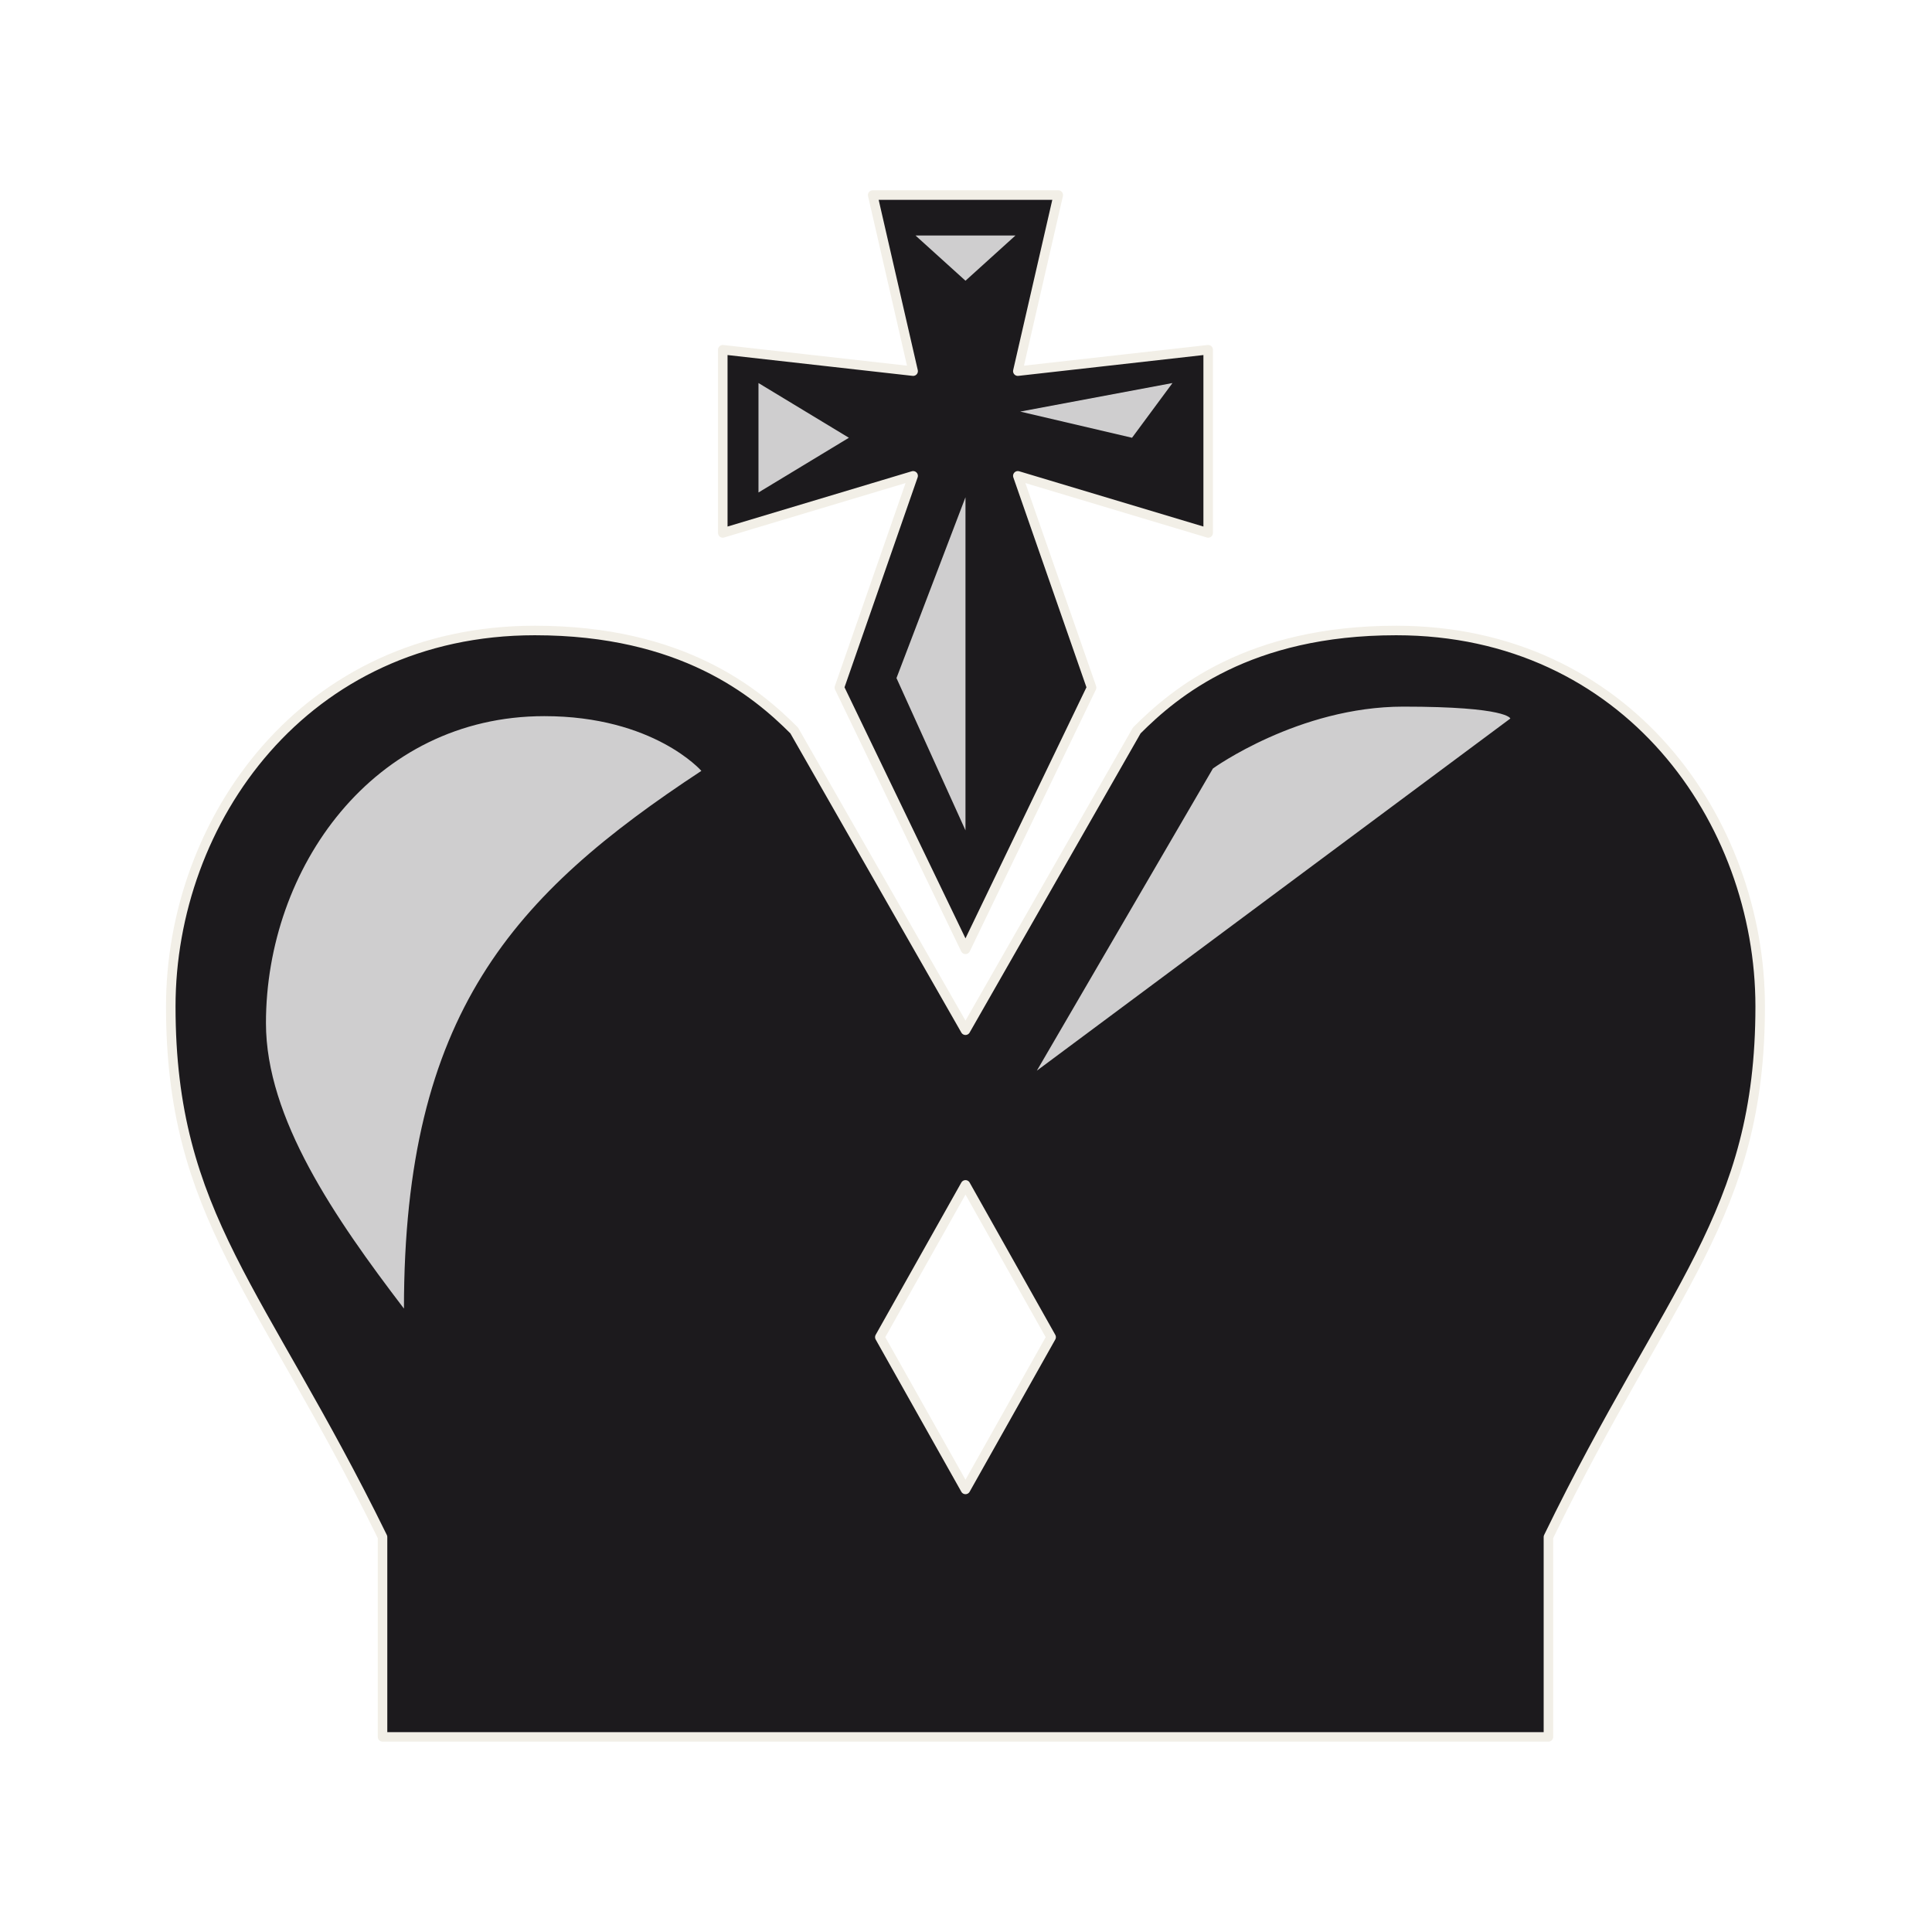
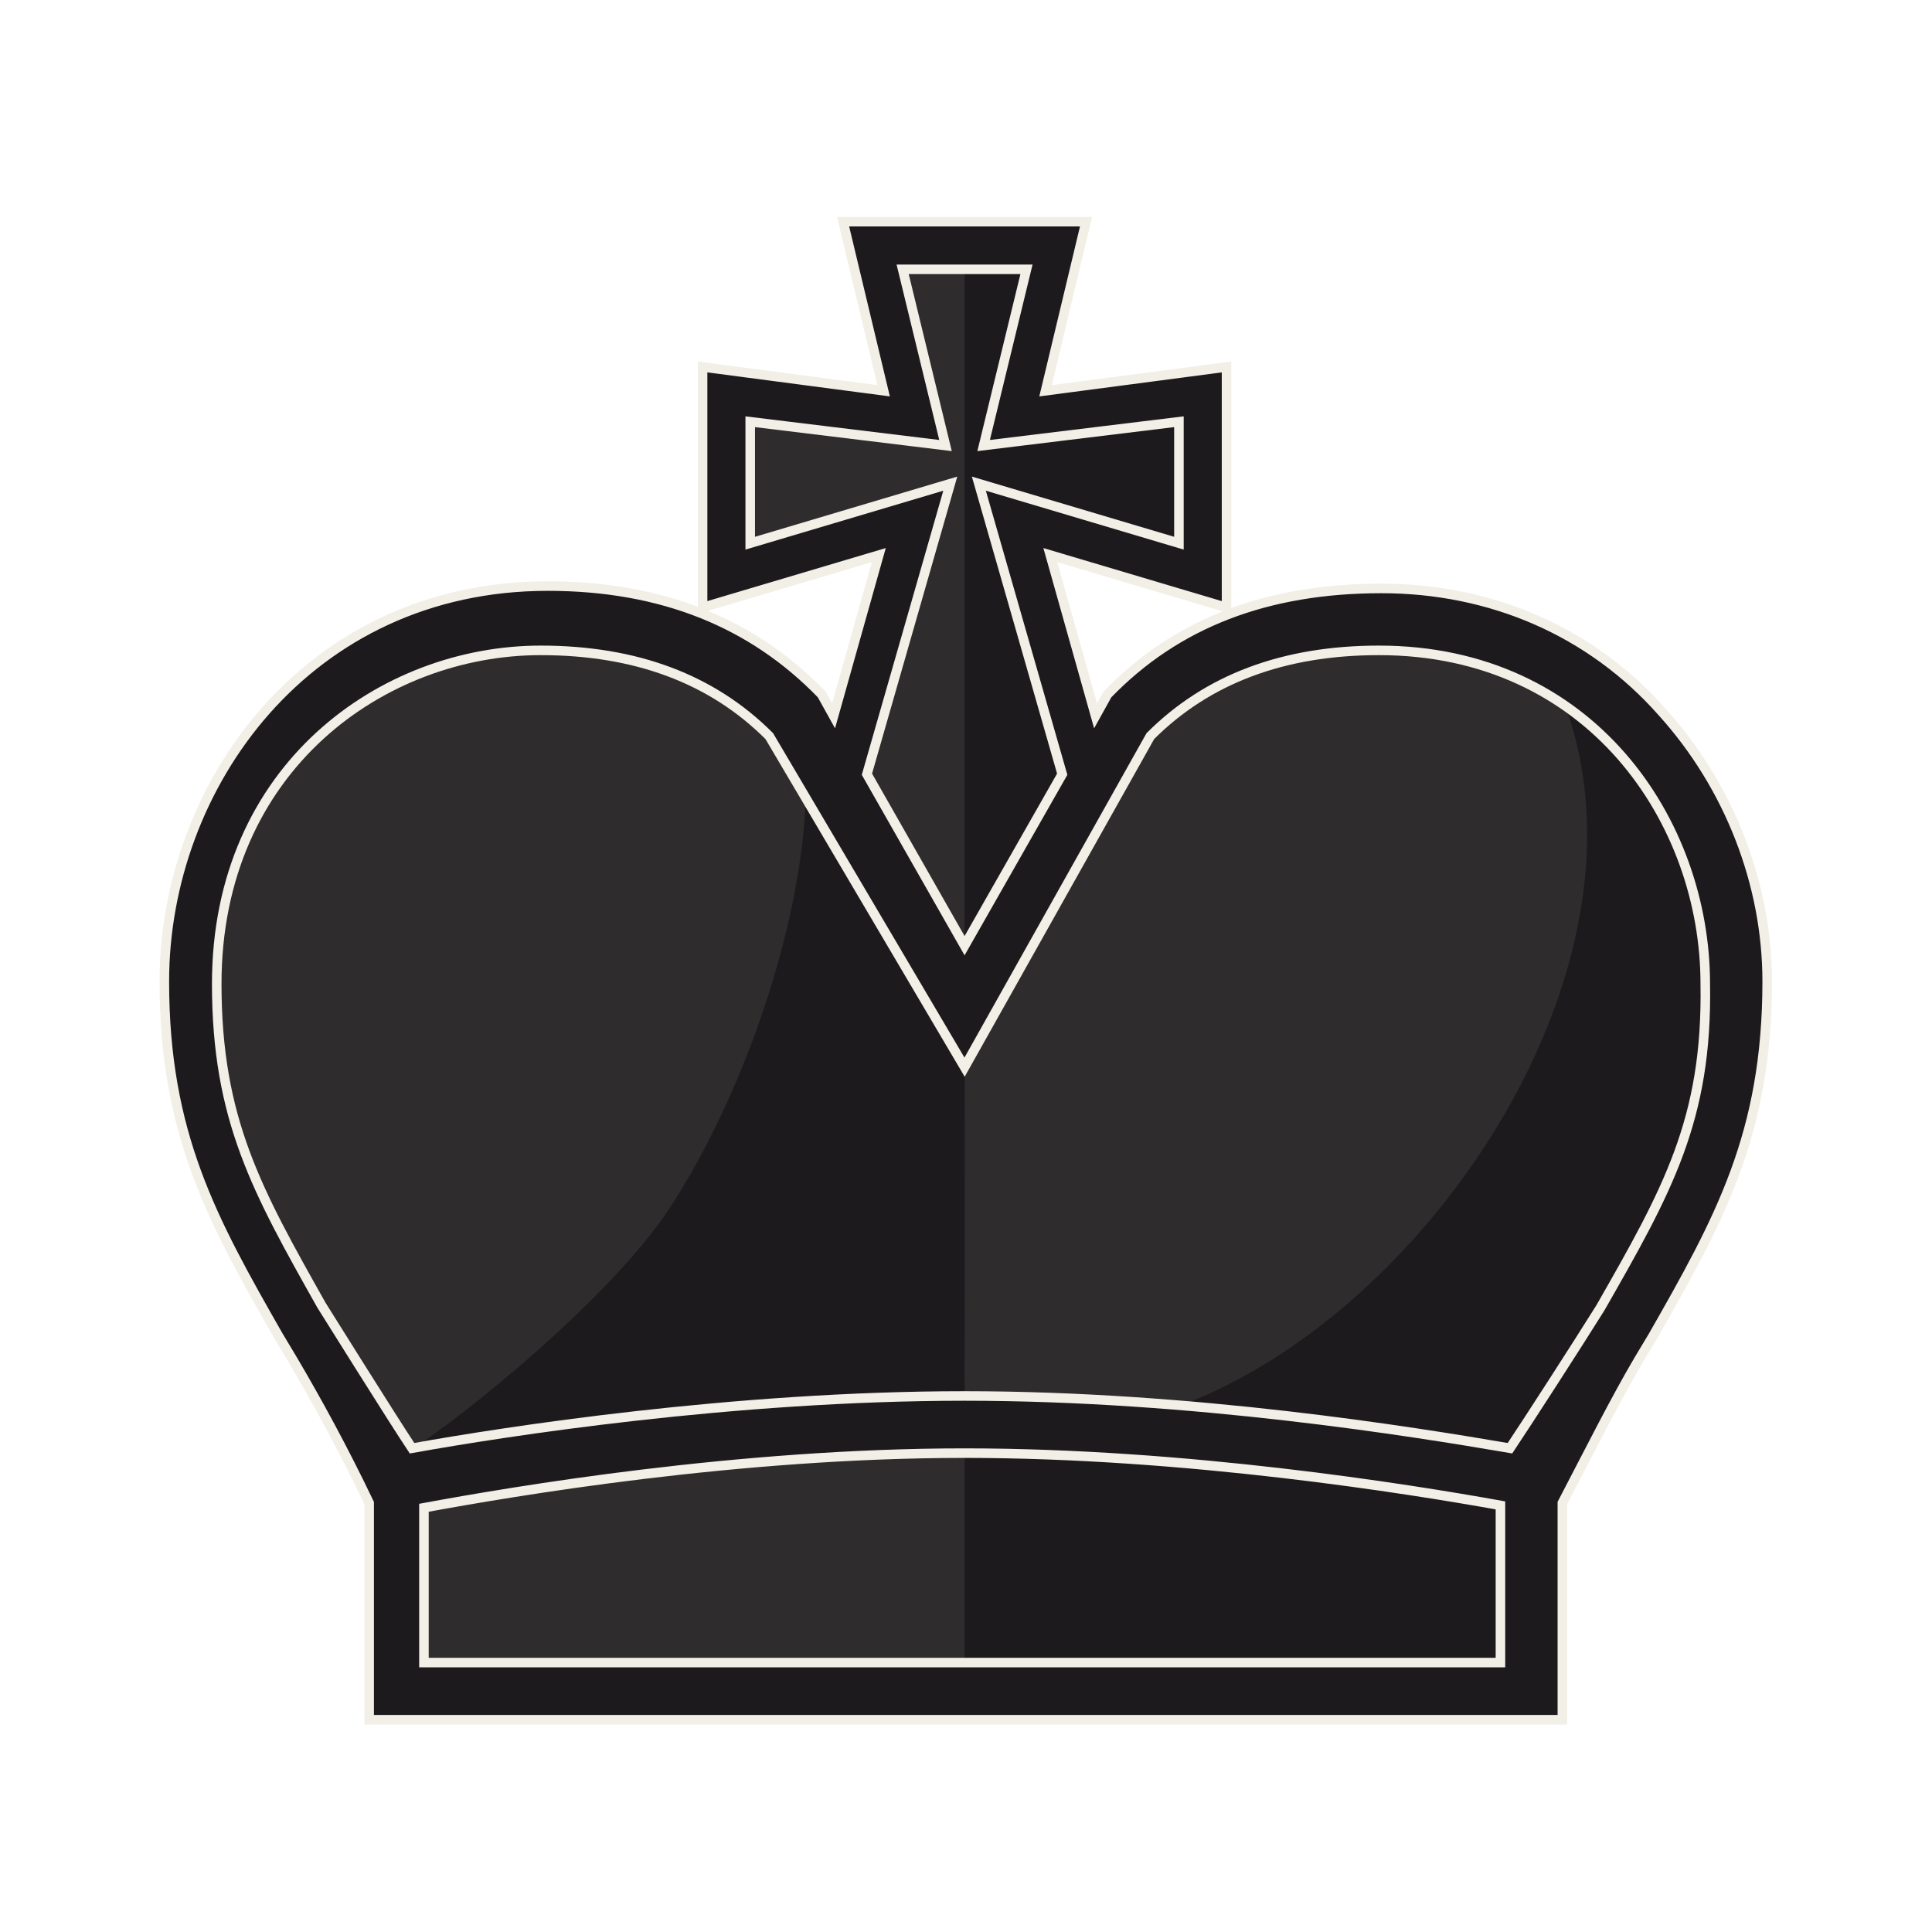
- <svg xmlns="http://www.w3.org/2000/svg" width="100%" height="100%" viewBox="0 0 592 592" version="1.1" xml:space="preserve" style="fill-rule:evenodd;clip-rule:evenodd;stroke-linejoin:round;stroke-miterlimit:2;">
-   <g transform="matrix(1,0,0,1,-1469,-340)">
-     <g transform="matrix(1,0,0,1,65.8593,0)">
-       <g id="bK.svg" transform="matrix(1.74978,0,0,1.74978,-666.984,-1288.8)">
-         <g id="bK.svg1" transform="matrix(4.16667,0,0,4.16667,1352.15,1100.02)">
-           <g id="bK.svg2">
-             <g id="bK.svg3" transform="matrix(1,0,0,1,-40.5,-40.5)">
-               <g transform="matrix(1,0,0,1,0,0.9)">
-                 <path d="M58.6,25.5C52.4,25.5 49.3,28.1 47.7,29.7L40.5,42.3L33.3,29.7C31.7,28.1 28.6,25.5 22.4,25.5C12.7,25.5 7.1,33.5 7.1,41.3C7.1,50.1 10.9,53.2 16,63.6L16,72L65,72L65,63.6C70.1,53.1 73.9,50.1 73.9,41.3C73.9,33.5 68.3,25.5 58.6,25.5ZM40.5,61.6L36.9,55.2L40.5,48.8L44.1,55.2L40.5,61.6Z" style="fill:rgb(28,26,29);fill-rule:nonzero;" />
-               </g>
-               <g transform="matrix(1,0,0,1,0,0.9)">
-                 <path d="M50.7,21.4L50.7,13.7L42.7,14.6L44.4,7.2L36.6,7.2L38.3,14.6L30.3,13.7L30.3,21.4L38.3,19L35.2,27.9L40.5,38.9L45.8,27.9L42.7,19L50.7,21.4Z" style="fill:rgb(28,26,29);fill-rule:nonzero;" />
-               </g>
-               <g transform="matrix(1,0,0,1,0,0.9)">
-                 <path d="M40.5,19.9L37.6,27.5L40.5,33.9L40.5,19.9ZM22.8,29.1C15.6,29.1 11.1,35.5 11.1,42C11.1,46 14,50.2 16.9,54C16.9,41.6 21.5,36.6 29.4,31.4C29.4,31.4 27.4,29.1 22.8,29.1ZM43.5,44L50.9,31.3C50.9,31.3 54.5,28.7 58.9,28.7C63.3,28.7 63.4,29.2 63.4,29.2L43.5,44ZM31.8,15.1L35.6,17.4L31.8,19.7L31.8,15.1ZM49.2,15.1L42.8,16.3L47.5,17.4L49.2,15.1ZM42.6,8.9L40.5,10.8L38.4,8.9L42.6,8.9Z" style="fill:rgb(207,206,207);fill-rule:nonzero;" />
-               </g>
-               <path d="M58.6,26.4C68.3,26.4 73.9,34.4 73.9,42.2C73.9,51 70.1,54 65,64.5L65,72.9L16,72.9L16,64.5C10.9,54.1 7.1,51 7.1,42.2C7.1,34.4 12.7,26.4 22.4,26.4C28.6,26.4 31.7,29 33.3,30.6L40.5,43.2L47.7,30.6C49.3,29 52.4,26.4 58.6,26.4ZM40.5,62.5L44.1,56.1L40.5,49.7L36.9,56.1L40.5,62.5ZM50.7,22.3L42.7,19.9L45.8,28.8L40.5,39.8L35.2,28.8L38.3,19.9L30.3,22.3L30.3,14.6L38.3,15.5L36.6,8.1L44.4,8.1L42.7,15.5L50.7,14.6L50.7,22.3Z" style="fill:none;stroke:rgb(242,239,231);stroke-width:0.4px;" />
-             </g>
-             <g id="bK.svg4">
-                         </g>
-           </g>
-         </g>
-       </g>
-     </g>
-   </g>
+ <svg xmlns="http://www.w3.org/2000/svg" width="100%" height="100%" viewBox="0 0 338 338" version="1.1" xml:space="preserve" style="fill-rule:evenodd;clip-rule:evenodd;stroke-linecap:square;stroke-miterlimit:100;">
+   <path d="M168.75,89.037l-12.083,30.752l12.083,25.897l0,-56.649Zm-73.75,37.226c-30,0 -48.75,25.897 -48.75,52.198c0,16.186 12.083,33.181 24.167,48.557c-0,-50.175 19.166,-70.407 52.083,-91.448c0,-0 -8.333,-9.307 -27.5,-9.307Zm86.25,60.291l30.833,-51.389c0,0 15,-10.52 33.334,-10.52c18.333,-0 18.75,2.023 18.75,2.023l-82.917,59.886Zm-48.75,-116.94l15.833,9.307l-15.833,9.306l-0,-18.613Zm72.5,-0l-26.667,4.856l19.584,4.451l7.083,-9.307Zm-27.5,-25.088l-8.75,7.689l-8.75,-7.689l17.5,0Z" style="fill:#cfcecf;fill-rule:nonzero;" />
+   <path d="M70.385,295.815l197.792,0.692l-0.211,-37.662l-96.559,-9.11l-100.087,9.259l-0.935,36.821Z" style="fill:#1c1a1d;" />
+   <path d="M71.32,258.994l97.43,-9.259l99.216,9.11l29.72,-52.08l6.859,-36.943l-5.213,-22.204l-22.16,-28.922l-28.767,-11.077l-34.964,6.027l-16.378,12.288l-28.313,49.881l-24.339,-44.392l-15.224,-13.925l-27.185,-10.517l-18.722,2.193l-23.709,8.734l-16.972,17.864l-9.683,26.806l-0,21.033l6.949,25.382l15.57,25.458l15.885,24.543Z" style="fill:#1c1a1d;" />
+   <path d="M168.73,172.193l22.749,-36.421l-12.983,-44.51l32.653,7.463l-0.62,-29.479l-31.57,3.704l4.603,-28.424l-30.326,0l6.526,29.466l-32.103,-4.573l0.46,29.752l30.9,-6.636l-12.223,43.237l21.934,36.421Z" style="fill:#1c1a1d;" />
+   <path d="M168.75,249.167l0,44.583l-97.708,0l-0,-31.667l97.708,-12.916Z" style="fill:#433f3f;fill-opacity:0.5;fill-rule:nonzero;" />
+   <path d="M117.5,210.833c-11.89,18.462 -43.617,42.208 -45.417,42.531c-3.333,-5 -15.833,-25 -15.833,-25c-11.25,-20 -18.333,-32.5 -18.333,-56.25c-0,-37.917 29.166,-58.333 56.666,-58.333c16.667,-0 30,5 40,15l6.397,10.842c-0.799,22.251 -10.63,51.259 -23.48,71.21Z" style="fill:#423f3f;fill-opacity:0.5;" />
+   <path d="M168.75,165.447l-17.083,-30l14.583,-50.833l-35,10.417l0,-21.25l34.167,4.166l-7.5,-30.833l10.833,-0l0,118.333Z" style="fill:#423f3f;fill-opacity:0.5;" />
+   <path d="M168.75,249.167c0.016,-23.337 0.057,-46.671 0,-70.015l27.039,-50.974l32.084,-21.197l26.56,-0l15.9,8.556c27.838,52.467 -29.103,128.677 -79.083,134.046l-22.5,-0.416Z" style="fill:#433f3f;fill-opacity:0.5;" />
+   <path d="M290.833,124.614c-12.5,-14.167 -30,-21.667 -49.166,-21.667c-20,0 -35.834,6.042 -47.917,18.542l-2.083,3.75l-7.917,-28.125l30.833,9.167l0,-42.084l-31.666,4.167l7.083,-29.583l-42.5,-0l7.083,29.583l-31.666,-4.167l-0,42.084l30.833,-9.167l-7.917,28.125l-2.083,-3.75c-12.083,-12.5 -27.917,-18.958 -47.917,-18.958c-42.083,-0 -67.083,35 -67.083,69.166c-0,26.667 8.333,41.667 20,62.084l2.5,4.166c4.167,7.084 8.75,15.417 13.333,25l0,37.917l208.75,-0l0,-37.917c5,-9.583 9.167,-17.916 13.334,-25l2.5,-4.166c11.666,-20.417 20,-35.417 20,-62.084c-0,-17.083 -6.667,-34.166 -18.334,-47.083Zm-124.583,-40l-35,10.417l-0,-21.25l34.167,4.166l-7.5,-30.833l21.666,-0l-7.5,30.833l34.167,-4.166l0,21.25l-35,-10.417l14.583,50.833l-17.083,30l-17.083,-30l14.583,-50.833Zm96.25,206.25l-188.333,-0l-0,-27.083c15.833,-2.917 55,-9.558 94.583,-9.558c38.75,-0 77.5,6.224 93.75,9.141l0,27.5Zm17.5,-62.083c-4.167,6.666 -12.5,19.583 -15.833,24.583c-17.084,-2.917 -55.417,-9.141 -95.417,-9.141c-40.417,-0 -80.417,6.224 -96.667,9.141c-3.333,-5 -15.833,-25 -15.833,-25c-11.25,-20 -18.333,-32.5 -18.333,-56.25c-0,-37.917 29.166,-58.333 56.666,-58.333c16.667,-0 30,5 40,15l34.167,57.916l32.5,-57.916c10,-10 23.333,-15 40,-15c37.083,-0 57.083,30 57.083,58.333c0.417,23.75 -6.666,36.25 -18.333,56.667Z" style="fill:#1c1a1d;fill-rule:nonzero;" />
+   <path d="M290.833,124.614c-12.5,-14.167 -30,-21.667 -49.166,-21.667c-20,0 -35.834,6.042 -47.917,18.542l-2.083,3.75l-7.917,-28.125l30.833,9.167l0,-42.084l-31.666,4.167l7.083,-29.583l-42.5,-0l7.083,29.583l-31.666,-4.167l-0,42.084l30.833,-9.167l-7.917,28.125l-2.083,-3.75c-12.083,-12.5 -27.917,-18.958 -47.917,-18.958c-42.083,-0 -67.083,35 -67.083,69.166c-0,26.667 8.333,41.667 20,62.084l2.5,4.166c4.167,7.084 8.75,15.417 13.333,25l0,37.917l208.75,-0l0,-37.917c5,-9.583 9.167,-17.916 13.334,-25l2.5,-4.166c11.666,-20.417 20,-35.417 20,-62.084c-0,-17.083 -6.667,-34.166 -18.334,-47.083Z" style="fill:none;stroke:#f2efe7;stroke-width:1.67px;" />
+   <path d="M166.25,84.614l-35,10.417l0,-21.25l34.167,4.166l-7.5,-30.833l21.666,-0l-7.5,30.833l34.167,-4.166l0,21.25l-35,-10.417l14.583,50.833l-17.083,30l-17.083,-30l14.583,-50.833Z" style="fill:none;stroke:#f2efe7;stroke-width:1.67px;" />
+   <path d="M280,228.781c-4.167,6.666 -12.5,19.583 -15.833,24.583c-17.084,-2.917 -55.417,-9.141 -95.417,-9.141c-40.417,-0 -80.417,6.224 -96.667,9.141c-3.333,-5 -15.833,-25 -15.833,-25c-11.25,-20 -18.333,-32.5 -18.333,-56.25c-0,-37.917 29.166,-58.333 56.666,-58.333c16.667,-0 30,5 40,15l34.167,57.916l32.5,-57.916c10,-10 23.333,-15 40,-15c37.083,-0 57.083,30 57.083,58.333c0.417,23.75 -6.666,36.25 -18.333,56.667Z" style="fill:none;stroke:#f2efe7;stroke-width:1.67px;" />
+   <path d="M262.5,290.864l-188.333,-0l-0,-27.083c15.833,-2.917 55,-9.558 94.583,-9.558c38.75,-0 77.5,6.224 93.75,9.141l0,27.5Z" style="fill:none;stroke:#f2efe7;stroke-width:1.67px;" />
</svg>
